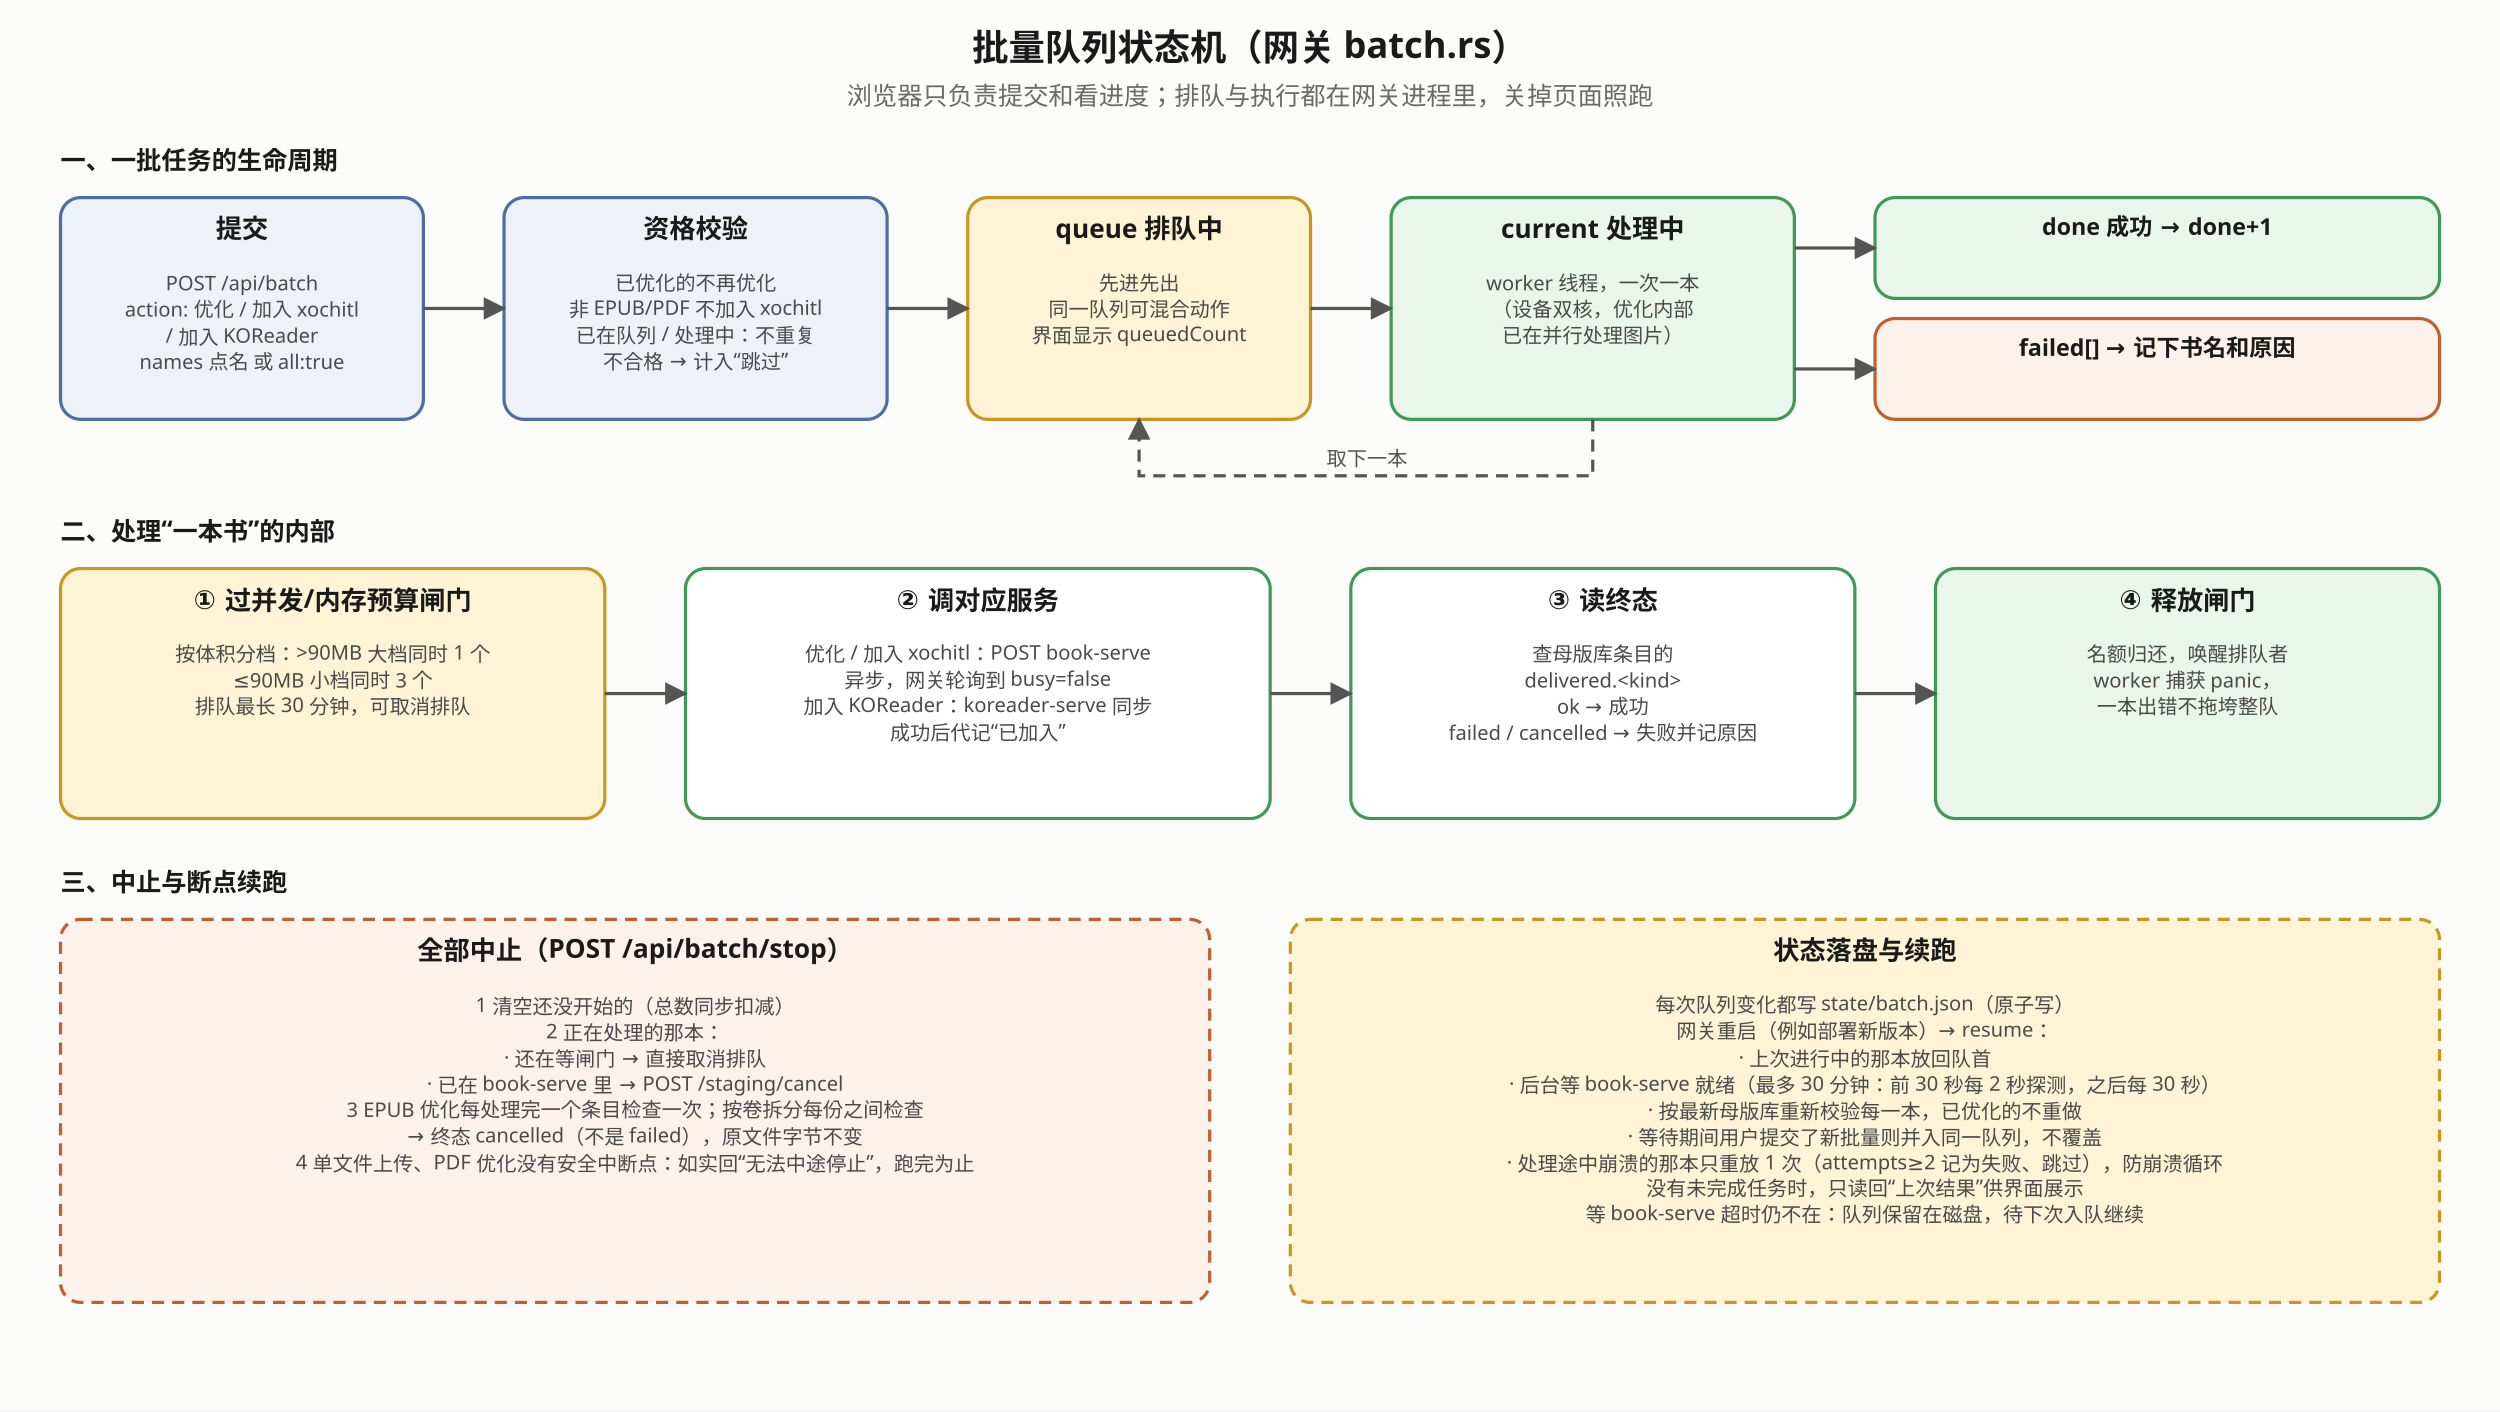
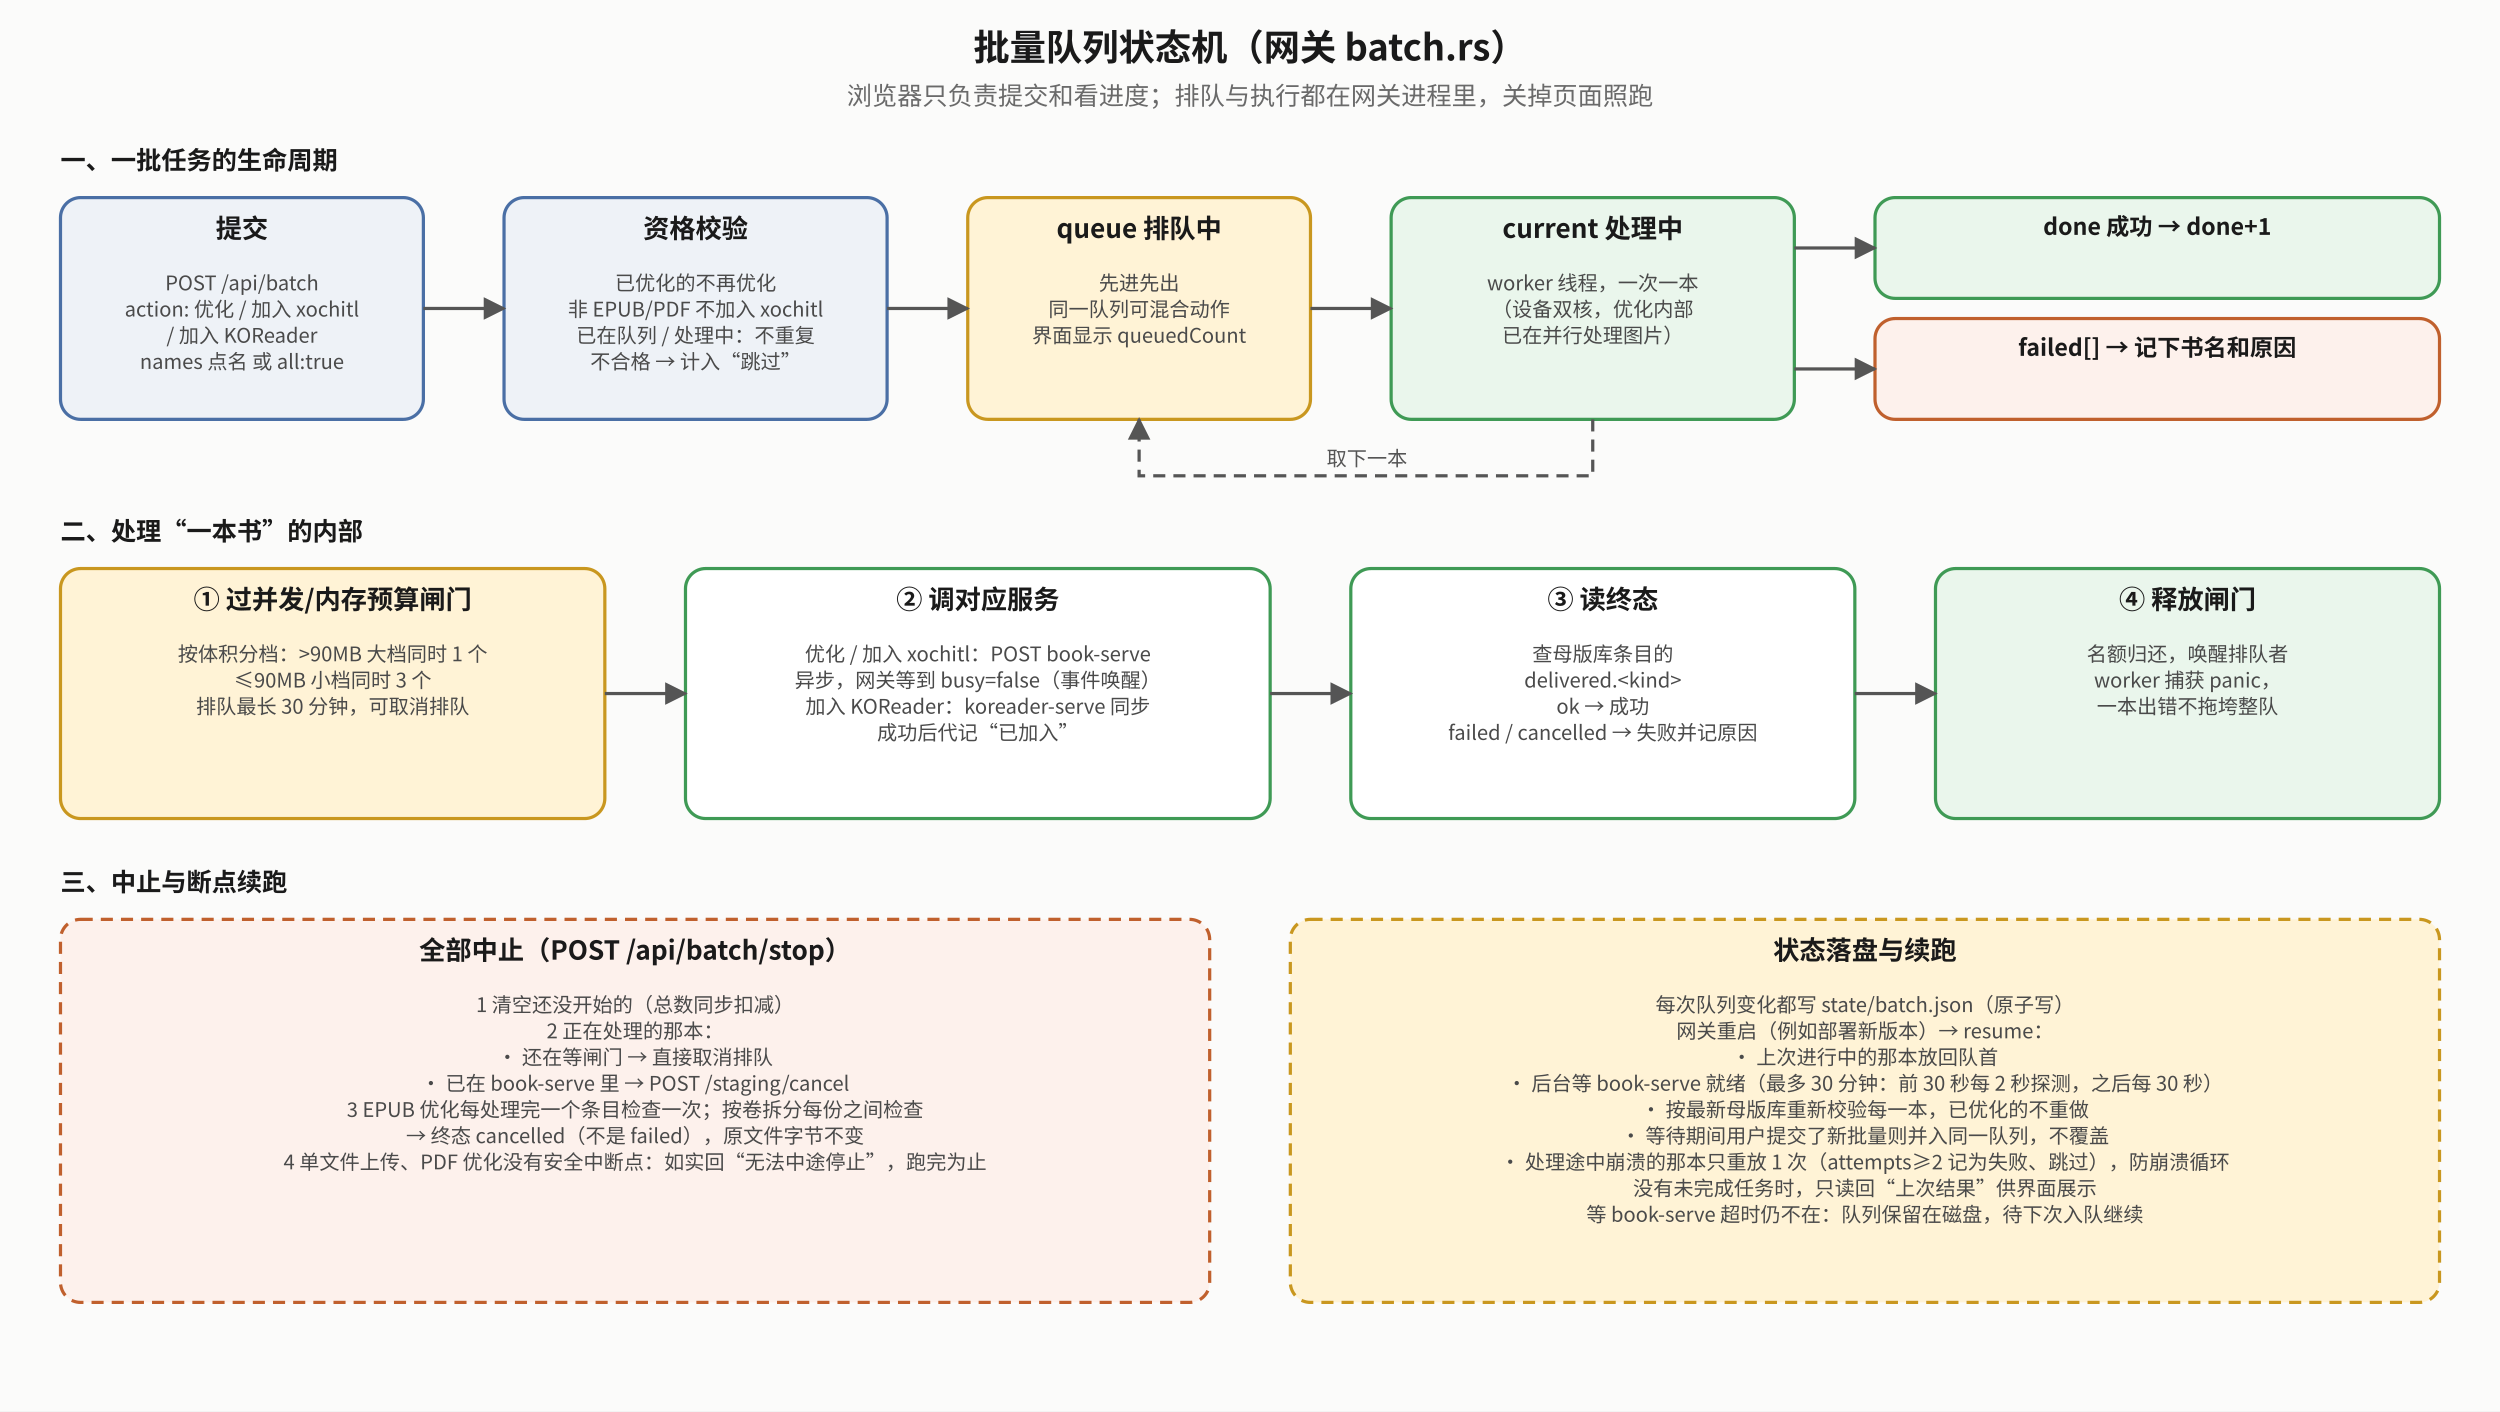
- <svg xmlns="http://www.w3.org/2000/svg" viewBox="0 0 1240 700" font-family="sans-serif">
+ <svg xmlns="http://www.w3.org/2000/svg" viewBox="0 0 1240 700" font-family="Noto Sans CJK SC, sans-serif">
  <defs>
    <marker id="bq-a" viewBox="0 0 10 10" refX="9" refY="5" markerWidth="7" markerHeight="7" orient="auto-start-reverse">
      <path d="M0,0 L10,5 L0,10 z" fill="#555" />
    </marker>
    <marker id="bq-r" viewBox="0 0 10 10" refX="9" refY="5" markerWidth="7" markerHeight="7" orient="auto-start-reverse">
      <path d="M0,0 L10,5 L0,10 z" fill="#b0451f" />
    </marker>
    <marker id="bq-g" viewBox="0 0 10 10" refX="9" refY="5" markerWidth="7" markerHeight="7" orient="auto-start-reverse">
      <path d="M0,0 L10,5 L0,10 z" fill="#2f7d45" />
    </marker>
  </defs>
  <rect x="0" y="0" width="1240" height="700" fill="#fbfbfa" />
  <text x="620.0" y="30" text-anchor="middle" font-size="18" font-weight="bold" fill="#1a1a1a">批量队列状态机（网关 batch.rs）</text>
  <text x="620.0" y="52" text-anchor="middle" font-size="12.5" fill="#6a6a6a">浏览器只负责提交和看进度；排队与执行都在网关进程里，关掉页面照跑</text>
  <text x="30" y="84" text-anchor="start" font-size="12.5" font-weight="bold" fill="#1a1a1a">一、一批任务的生命周期</text>
  <rect x="30" y="98" width="180" height="110" rx="10" fill="#eef2f7" stroke="#4a6fa5" stroke-width="1.6" />
  <text x="120.0" y="118" text-anchor="middle" font-size="13" font-weight="bold" fill="#1a1a1a">提交</text>
  <text x="120.0" y="144" text-anchor="middle" font-size="10" fill="#4a4a4a">POST /api/batch</text>
  <text x="120.0" y="157" text-anchor="middle" font-size="10" fill="#4a4a4a">action: 优化 / 加入 xochitl</text>
  <text x="120.0" y="170" text-anchor="middle" font-size="10" fill="#4a4a4a">/ 加入 KOReader</text>
  <text x="120.0" y="183" text-anchor="middle" font-size="10" fill="#4a4a4a">names 点名 或 all:true</text>
  <rect x="250" y="98" width="190" height="110" rx="10" fill="#eef2f7" stroke="#4a6fa5" stroke-width="1.6" />
  <text x="345.0" y="118" text-anchor="middle" font-size="13" font-weight="bold" fill="#1a1a1a">资格校验</text>
  <text x="345.0" y="144" text-anchor="middle" font-size="10" fill="#4a4a4a">已优化的不再优化</text>
  <text x="345.0" y="157" text-anchor="middle" font-size="10" fill="#4a4a4a">非 EPUB/PDF 不加入 xochitl</text>
  <text x="345.0" y="170" text-anchor="middle" font-size="10" fill="#4a4a4a">已在队列 / 处理中：不重复</text>
  <text x="345.0" y="183" text-anchor="middle" font-size="10" fill="#4a4a4a">不合格 → 计入“跳过”</text>
  <rect x="480" y="98" width="170" height="110" rx="10" fill="#fff3d6" stroke="#c9971f" stroke-width="1.6" />
  <text x="565.0" y="118" text-anchor="middle" font-size="13" font-weight="bold" fill="#1a1a1a">queue 排队中</text>
  <text x="565.0" y="144" text-anchor="middle" font-size="10" fill="#4a4a4a">先进先出</text>
  <text x="565.0" y="157" text-anchor="middle" font-size="10" fill="#4a4a4a">同一队列可混合动作</text>
  <text x="565.0" y="170" text-anchor="middle" font-size="10" fill="#4a4a4a">界面显示 queuedCount</text>
  <rect x="690" y="98" width="200" height="110" rx="10" fill="#eaf6ec" stroke="#3f9a55" stroke-width="1.6" />
  <text x="790.0" y="118" text-anchor="middle" font-size="13" font-weight="bold" fill="#1a1a1a">current 处理中</text>
  <text x="790.0" y="144" text-anchor="middle" font-size="10" fill="#4a4a4a">worker 线程，一次一本</text>
  <text x="790.0" y="157" text-anchor="middle" font-size="10" fill="#4a4a4a">（设备双核，优化内部</text>
  <text x="790.0" y="170" text-anchor="middle" font-size="10" fill="#4a4a4a">已在并行处理图片）</text>
  <rect x="930" y="98" width="280" height="50" rx="10" fill="#eaf6ec" stroke="#3f9a55" stroke-width="1.6" />
  <text x="1070.0" y="116.5" text-anchor="middle" font-size="11.5" font-weight="bold" fill="#1a1a1a">done 成功  →  done+1</text>
  <rect x="930" y="158" width="280" height="50" rx="10" fill="#fdf1ec" stroke="#c0602d" stroke-width="1.6" />
  <text x="1070.0" y="176.5" text-anchor="middle" font-size="11.5" font-weight="bold" fill="#1a1a1a">failed[]  →  记下书名和原因</text>
  <polyline points="210,153 250,153" fill="none" stroke="#555" stroke-width="1.6" marker-end="url(#bq-a)" />
  <polyline points="440,153 480,153" fill="none" stroke="#555" stroke-width="1.6" marker-end="url(#bq-a)" />
  <polyline points="650,153 690,153" fill="none" stroke="#555" stroke-width="1.6" marker-end="url(#bq-a)" />
  <polyline points="890,123 930,123" fill="none" stroke="#555" stroke-width="1.6" marker-end="url(#bq-a)" />
  <polyline points="890,183 930,183" fill="none" stroke="#555" stroke-width="1.6" marker-end="url(#bq-a)" />
  <polyline points="790,208 790,236 565,236 565,208" fill="none" stroke="#555" stroke-width="1.6" stroke-dasharray="6 4" marker-end="url(#bq-a)" />
  <text x="678" y="231" text-anchor="middle" font-size="10" fill="#555">取下一本</text>
  <text x="30" y="268" text-anchor="start" font-size="12.5" font-weight="bold" fill="#1a1a1a">二、处理“一本书”的内部</text>
  <rect x="30" y="282" width="270" height="124" rx="10" fill="#fff3d6" stroke="#c9971f" stroke-width="1.6" />
  <text x="165.0" y="302" text-anchor="middle" font-size="13" font-weight="bold" fill="#1a1a1a">① 过并发/内存预算闸门</text>
  <text x="165.0" y="328" text-anchor="middle" font-size="10" fill="#4a4a4a">按体积分档：&gt;90MB 大档同时 1 个</text>
  <text x="165.0" y="341" text-anchor="middle" font-size="10" fill="#4a4a4a">≤90MB 小档同时 3 个</text>
  <text x="165.0" y="354" text-anchor="middle" font-size="10" fill="#4a4a4a">排队最长 30 分钟，可取消排队</text>
  <rect x="340" y="282" width="290" height="124" rx="10" fill="#ffffff" stroke="#3f9a55" stroke-width="1.6" />
  <text x="485.0" y="302" text-anchor="middle" font-size="13" font-weight="bold" fill="#1a1a1a">② 调对应服务</text>
  <text x="485.0" y="328" text-anchor="middle" font-size="10" fill="#4a4a4a">优化 / 加入 xochitl：POST book-serve</text>
-   <text x="485.0" y="341" text-anchor="middle" font-size="10" fill="#4a4a4a">  异步，网关轮询到 busy=false</text>
+   <text x="485.0" y="341" text-anchor="middle" font-size="10" fill="#4a4a4a">  异步，网关等到 busy=false（事件唤醒）</text>
  <text x="485.0" y="354" text-anchor="middle" font-size="10" fill="#4a4a4a">加入 KOReader：koreader-serve 同步</text>
  <text x="485.0" y="367" text-anchor="middle" font-size="10" fill="#4a4a4a">  成功后代记“已加入”</text>
  <rect x="670" y="282" width="250" height="124" rx="10" fill="#ffffff" stroke="#3f9a55" stroke-width="1.6" />
  <text x="795.0" y="302" text-anchor="middle" font-size="13" font-weight="bold" fill="#1a1a1a">③ 读终态</text>
  <text x="795.0" y="328" text-anchor="middle" font-size="10" fill="#4a4a4a">查母版库条目的</text>
  <text x="795.0" y="341" text-anchor="middle" font-size="10" fill="#4a4a4a">delivered.&lt;kind&gt;</text>
  <text x="795.0" y="354" text-anchor="middle" font-size="10" fill="#4a4a4a">ok → 成功</text>
  <text x="795.0" y="367" text-anchor="middle" font-size="10" fill="#4a4a4a">failed / cancelled → 失败并记原因</text>
  <rect x="960" y="282" width="250" height="124" rx="10" fill="#eaf6ec" stroke="#3f9a55" stroke-width="1.6" />
  <text x="1085.0" y="302" text-anchor="middle" font-size="13" font-weight="bold" fill="#1a1a1a">④ 释放闸门</text>
  <text x="1085.0" y="328" text-anchor="middle" font-size="10" fill="#4a4a4a">名额归还，唤醒排队者</text>
  <text x="1085.0" y="341" text-anchor="middle" font-size="10" fill="#4a4a4a">worker 捕获 panic，</text>
  <text x="1085.0" y="354" text-anchor="middle" font-size="10" fill="#4a4a4a">一本出错不拖垮整队</text>
  <polyline points="300,344 340,344" fill="none" stroke="#555" stroke-width="1.6" marker-end="url(#bq-a)" />
  <polyline points="630,344 670,344" fill="none" stroke="#555" stroke-width="1.6" marker-end="url(#bq-a)" />
  <polyline points="920,344 960,344" fill="none" stroke="#555" stroke-width="1.6" marker-end="url(#bq-a)" />
  <text x="30" y="442" text-anchor="start" font-size="12.5" font-weight="bold" fill="#1a1a1a">三、中止与断点续跑</text>
  <rect x="30" y="456" width="570" height="190" rx="10" fill="#fdf1ec" stroke="#c0602d" stroke-width="1.6" stroke-dasharray="6 4" />
  <text x="315.0" y="476" text-anchor="middle" font-size="13" font-weight="bold" fill="#1a1a1a">全部中止（POST /api/batch/stop）</text>
  <text x="315.0" y="502" text-anchor="middle" font-size="10" fill="#4a4a4a">1  清空还没开始的（总数同步扣减）</text>
  <text x="315.0" y="515" text-anchor="middle" font-size="10" fill="#4a4a4a">2  正在处理的那本：</text>
  <text x="315.0" y="528" text-anchor="middle" font-size="10" fill="#4a4a4a">   · 还在等闸门 → 直接取消排队</text>
  <text x="315.0" y="541" text-anchor="middle" font-size="10" fill="#4a4a4a">   · 已在 book-serve 里 → POST /staging/cancel</text>
  <text x="315.0" y="554" text-anchor="middle" font-size="10" fill="#4a4a4a">3  EPUB 优化每处理完一个条目检查一次；按卷拆分每份之间检查</text>
  <text x="315.0" y="567" text-anchor="middle" font-size="10" fill="#4a4a4a">   → 终态 cancelled（不是 failed），原文件字节不变</text>
  <text x="315.0" y="580" text-anchor="middle" font-size="10" fill="#4a4a4a">4  单文件上传、PDF 优化没有安全中断点：如实回“无法中途停止”，跑完为止</text>
  <rect x="640" y="456" width="570" height="190" rx="10" fill="#fff3d6" stroke="#c9971f" stroke-width="1.6" stroke-dasharray="6 4" />
  <text x="925.0" y="476" text-anchor="middle" font-size="13" font-weight="bold" fill="#1a1a1a">状态落盘与续跑</text>
  <text x="925.0" y="502" text-anchor="middle" font-size="10" fill="#4a4a4a">每次队列变化都写 state/batch.json（原子写）</text>
  <text x="925.0" y="515" text-anchor="middle" font-size="10" fill="#4a4a4a">网关重启（例如部署新版本）→ resume：</text>
  <text x="925.0" y="528" text-anchor="middle" font-size="10" fill="#4a4a4a">  · 上次进行中的那本放回队首</text>
  <text x="925.0" y="541" text-anchor="middle" font-size="10" fill="#4a4a4a">  · 后台等 book-serve 就绪（最多 30 分钟：前 30 秒每 2 秒探测，之后每 30 秒）</text>
  <text x="925.0" y="554" text-anchor="middle" font-size="10" fill="#4a4a4a">  · 按最新母版库重新校验每一本，已优化的不重做</text>
  <text x="925.0" y="567" text-anchor="middle" font-size="10" fill="#4a4a4a">  · 等待期间用户提交了新批量则并入同一队列，不覆盖</text>
  <text x="925.0" y="580" text-anchor="middle" font-size="10" fill="#4a4a4a">  · 处理途中崩溃的那本只重放 1 次（attempts≥2 记为失败、跳过），防崩溃循环</text>
  <text x="925.0" y="593" text-anchor="middle" font-size="10" fill="#4a4a4a">没有未完成任务时，只读回“上次结果”供界面展示</text>
  <text x="925.0" y="606" text-anchor="middle" font-size="10" fill="#4a4a4a">等 book-serve 超时仍不在：队列保留在磁盘，待下次入队继续</text>
</svg>
